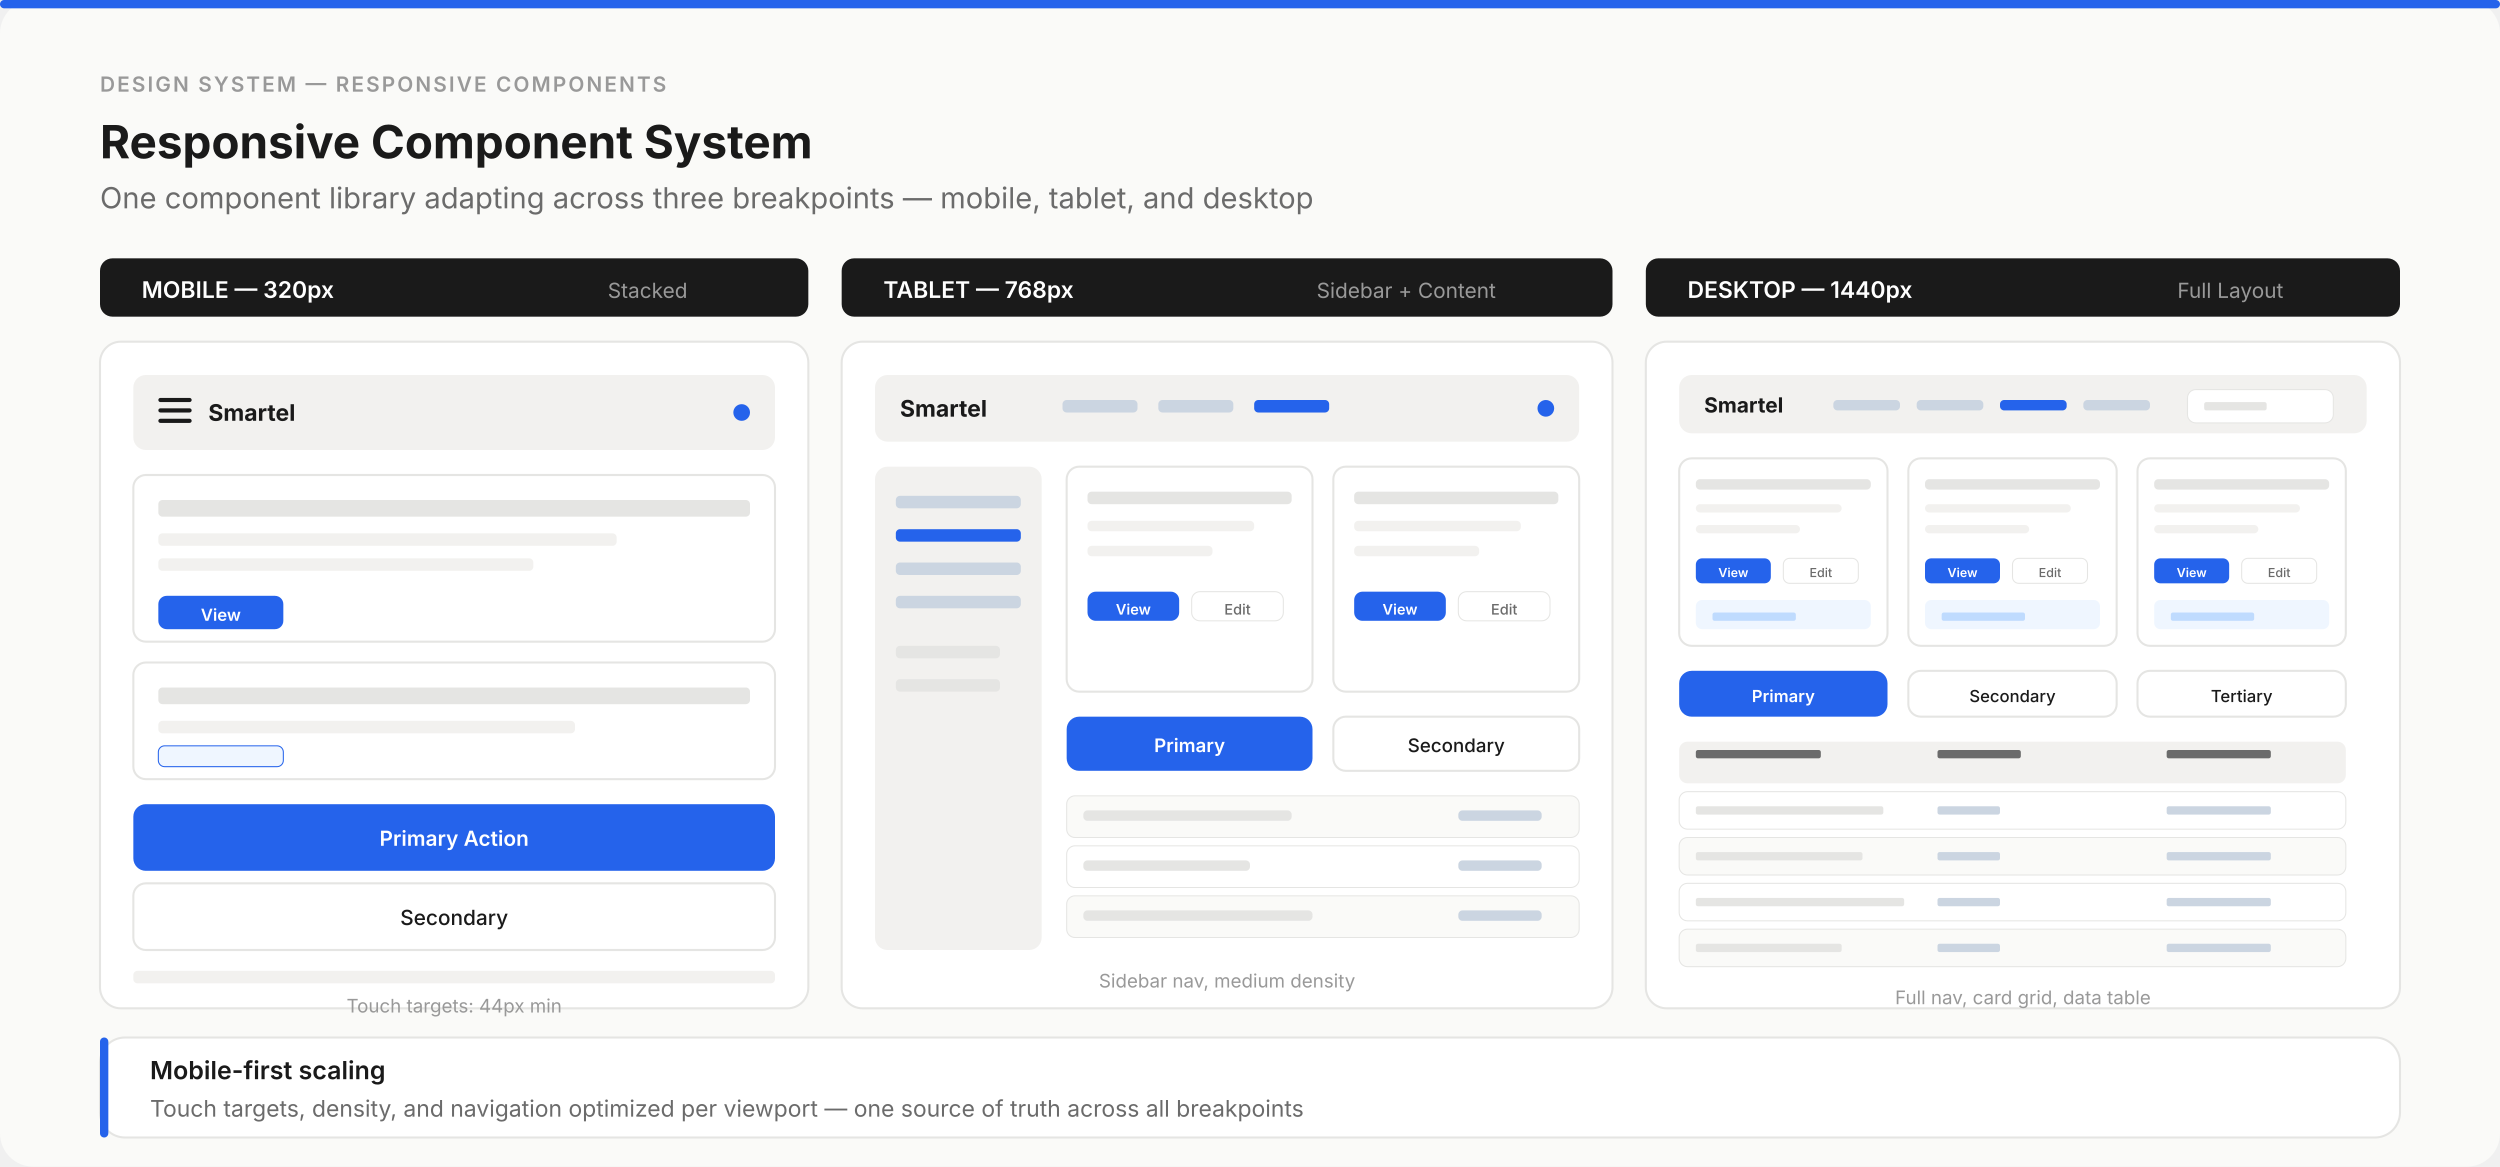
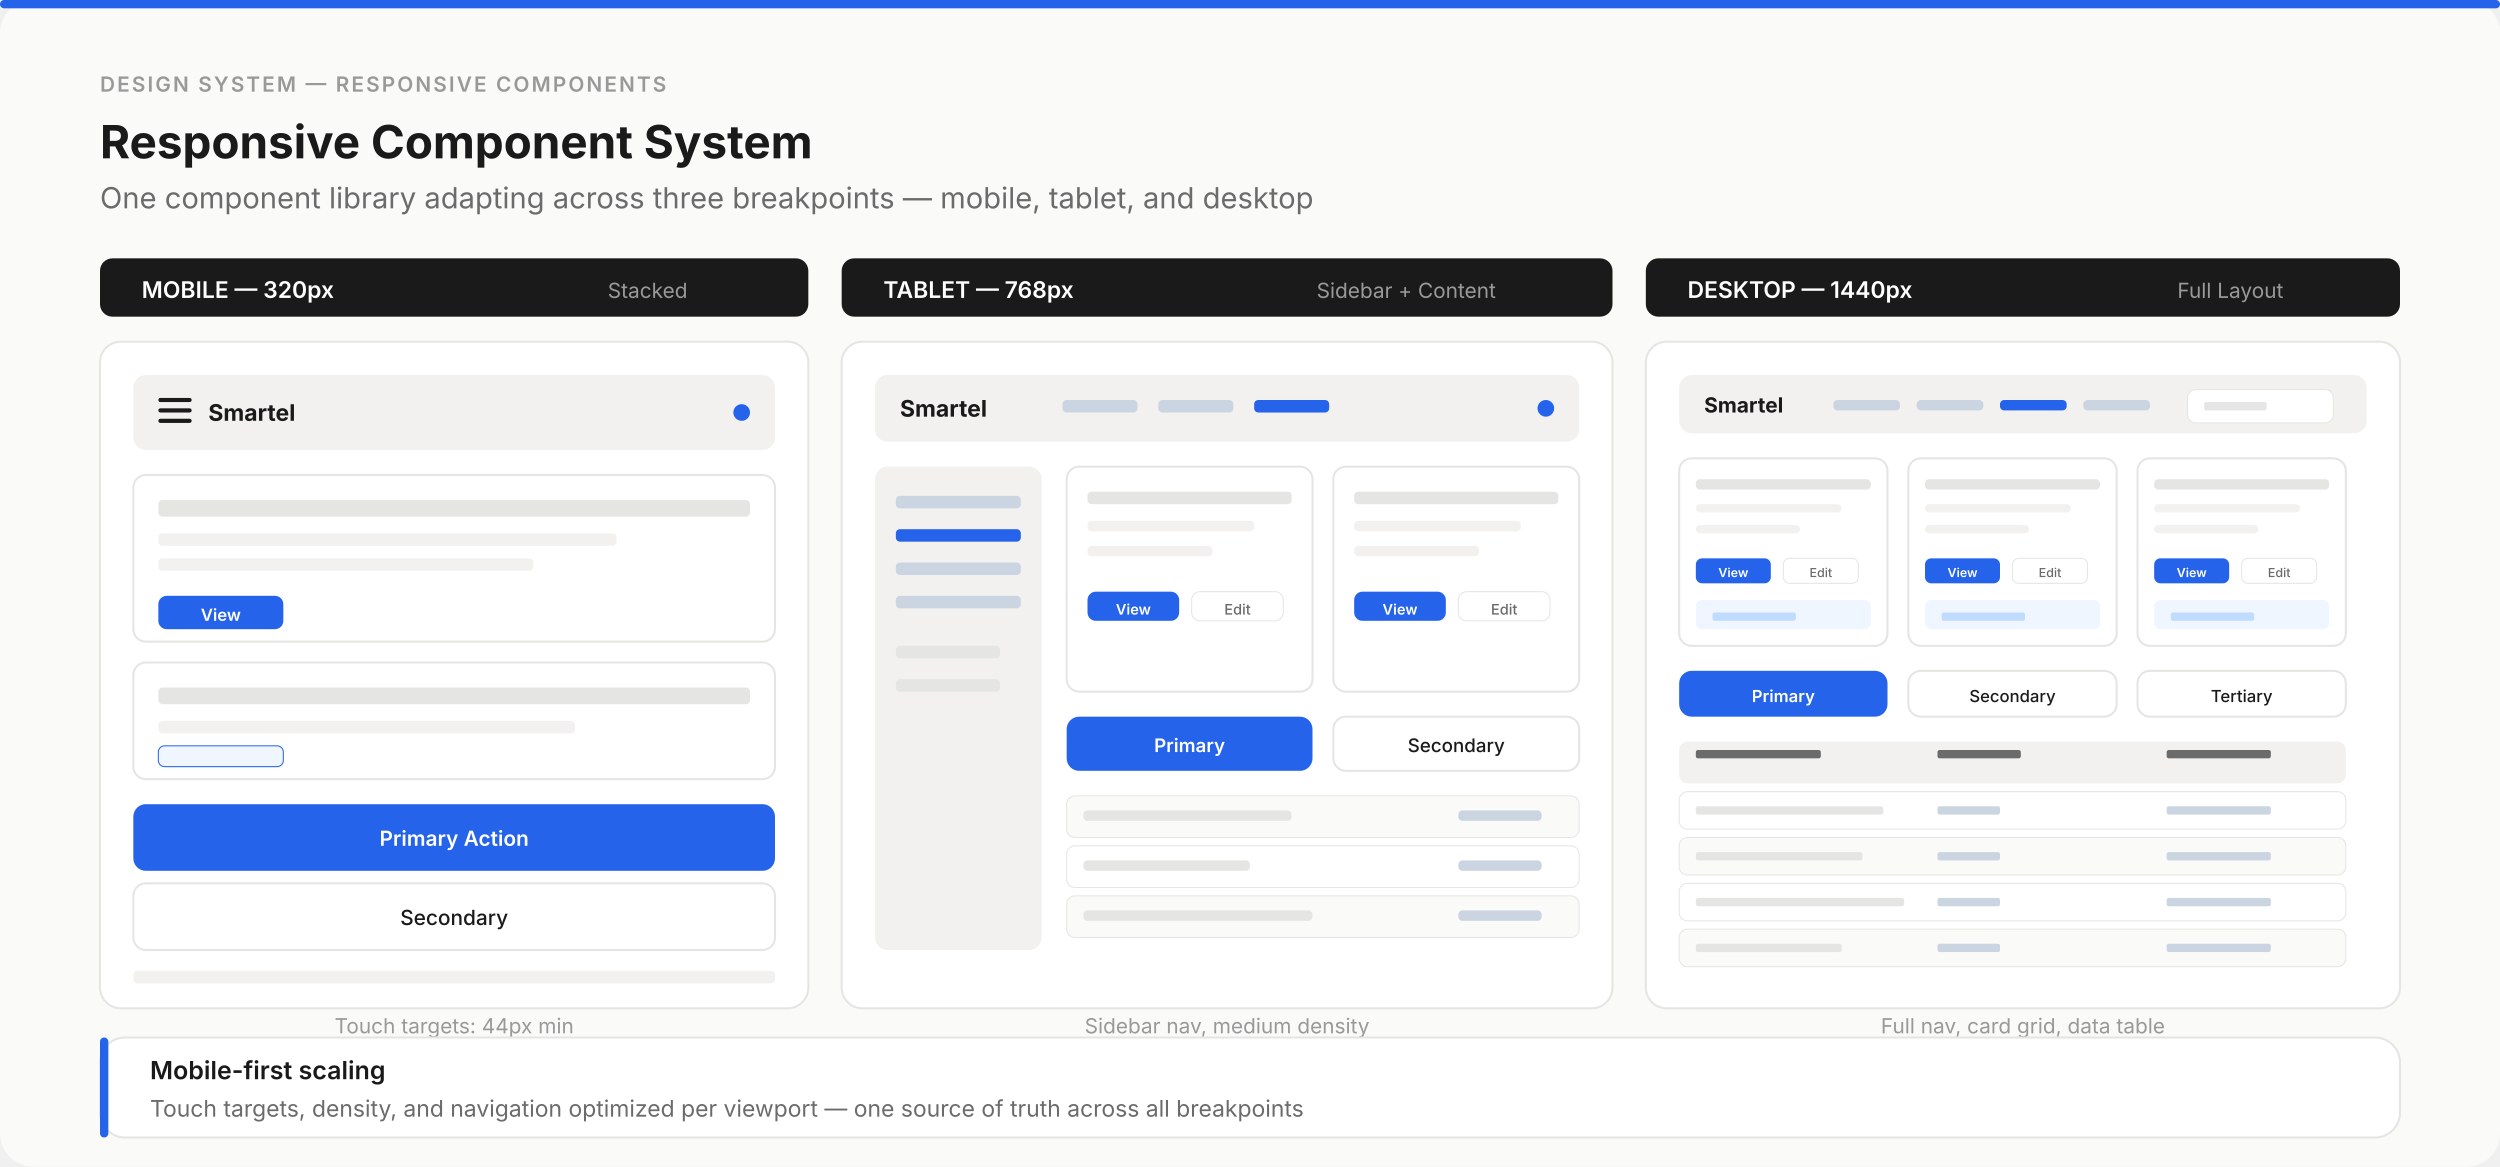
<svg xmlns="http://www.w3.org/2000/svg" viewBox="0 0 1200 560" font-family="Inter, -apple-system, BlinkMacSystemFont, sans-serif">
  <defs>
    <style>
      .metric-label { font-size: 10px; fill: #999; text-transform: uppercase; letter-spacing: 1px; font-weight: 600; }
    </style>
  </defs>
  <rect width="1200" height="560" rx="16" fill="#FAFAF8" />
  <rect x="0" y="0" width="1200" height="4" rx="2" fill="#2563EB" />
  <text x="48" y="44" class="metric-label">DESIGN SYSTEM — RESPONSIVE COMPONENTS</text>
  <text x="48" y="76" style="font-size: 22px; font-weight: 700; fill: #1A1A1A;">Responsive Component System</text>
  <text x="48" y="100" style="font-size: 14px; fill: #6B6B6B;">One component library adapting across three breakpoints — mobile, tablet, and desktop</text>
  <rect x="48" y="124" width="340" height="28" rx="6" fill="#1A1A1A" />
  <text x="68" y="143" style="font-size: 11px; font-weight: 600; fill: white;">MOBILE — 320px</text>
  <text x="330" y="143" style="font-size: 10px; fill: #999;" text-anchor="end">Stacked</text>
  <rect x="404" y="124" width="370" height="28" rx="6" fill="#1A1A1A" />
  <text x="424" y="143" style="font-size: 11px; font-weight: 600; fill: white;">TABLET — 768px</text>
  <text x="718" y="143" style="font-size: 10px; fill: #999;" text-anchor="end">Sidebar + Content</text>
  <rect x="790" y="124" width="362" height="28" rx="6" fill="#1A1A1A" />
  <text x="810" y="143" style="font-size: 11px; font-weight: 600; fill: white;">DESKTOP — 1440px</text>
  <text x="1096" y="143" style="font-size: 10px; fill: #999;" text-anchor="end">Full Layout</text>
  <rect x="48" y="164" width="340" height="320" rx="10" fill="white" stroke="#E5E5E3" stroke-width="1" />
  <rect x="64" y="180" width="308" height="36" rx="6" fill="#F2F1EF" />
  <rect x="76" y="191" width="16" height="2" rx="1" fill="#1A1A1A" />
  <rect x="76" y="196" width="16" height="2" rx="1" fill="#1A1A1A" />
  <rect x="76" y="201" width="16" height="2" rx="1" fill="#1A1A1A" />
  <text x="100" y="202" style="font-size: 11px; font-weight: 700; fill: #1A1A1A;">Smartel</text>
  <circle cx="356" cy="198" r="4" fill="#2563EB" />
  <rect x="64" y="228" width="308" height="80" rx="6" fill="white" stroke="#E5E5E3" stroke-width="1" />
  <rect x="76" y="240" width="284" height="8" rx="2" fill="#E5E5E3" />
  <rect x="76" y="256" width="220" height="6" rx="2" fill="#F2F1EF" />
  <rect x="76" y="268" width="180" height="6" rx="2" fill="#F2F1EF" />
  <rect x="76" y="286" width="60" height="16" rx="4" fill="#2563EB" />
  <text x="106" y="298" style="font-size: 8px; font-weight: 600; fill: white;" text-anchor="middle">View</text>
  <rect x="64" y="318" width="308" height="56" rx="6" fill="white" stroke="#E5E5E3" stroke-width="1" />
  <rect x="76" y="330" width="284" height="8" rx="2" fill="#E5E5E3" />
  <rect x="76" y="346" width="200" height="6" rx="2" fill="#F2F1EF" />
  <rect x="76" y="358" width="60" height="10" rx="3" fill="#EFF6FF" stroke="#2563EB" stroke-width="0.5" />
  <rect x="64" y="386" width="308" height="32" rx="6" fill="#2563EB" />
  <text x="218" y="406" style="font-size: 10px; font-weight: 600; fill: white;" text-anchor="middle">Primary Action</text>
  <rect x="64" y="424" width="308" height="32" rx="6" fill="white" stroke="#E5E5E3" stroke-width="1" />
  <text x="218" y="444" style="font-size: 10px; font-weight: 500; fill: #1A1A1A;" text-anchor="middle">Secondary</text>
  <rect x="64" y="466" width="308" height="6" rx="2" fill="#F2F1EF" />
-   <text x="218" y="486" style="font-size: 9px; fill: #999;" text-anchor="middle">Touch targets: 44px min</text>
+   <text x="218" y="496" style="font-size: 10px; fill: #999;" text-anchor="middle">Touch targets: 44px min</text>
  <rect x="404" y="164" width="370" height="320" rx="10" fill="white" stroke="#E5E5E3" stroke-width="1" />
  <rect x="420" y="180" width="338" height="32" rx="6" fill="#F2F1EF" />
  <text x="432" y="200" style="font-size: 11px; font-weight: 700; fill: #1A1A1A;">Smartel</text>
  <rect x="510" y="192" width="36" height="6" rx="2" fill="#CBD5E1" />
  <rect x="556" y="192" width="36" height="6" rx="2" fill="#CBD5E1" />
  <rect x="602" y="192" width="36" height="6" rx="2" fill="#2563EB" />
  <circle cx="742" cy="196" r="4" fill="#2563EB" />
  <rect x="420" y="224" width="80" height="232" rx="6" fill="#F2F1EF" />
  <rect x="430" y="238" width="60" height="6" rx="2" fill="#CBD5E1" />
  <rect x="430" y="254" width="60" height="6" rx="2" fill="#2563EB" />
  <rect x="430" y="270" width="60" height="6" rx="2" fill="#CBD5E1" />
  <rect x="430" y="286" width="60" height="6" rx="2" fill="#CBD5E1" />
  <rect x="430" y="310" width="50" height="6" rx="2" fill="#E5E5E3" />
  <rect x="430" y="326" width="50" height="6" rx="2" fill="#E5E5E3" />
  <rect x="512" y="224" width="118" height="108" rx="6" fill="white" stroke="#E5E5E3" stroke-width="1" />
  <rect x="522" y="236" width="98" height="6" rx="2" fill="#E5E5E3" />
  <rect x="522" y="250" width="80" height="5" rx="2" fill="#F2F1EF" />
  <rect x="522" y="262" width="60" height="5" rx="2" fill="#F2F1EF" />
  <rect x="522" y="284" width="44" height="14" rx="4" fill="#2563EB" />
  <text x="544" y="295" style="font-size: 7px; font-weight: 600; fill: white;" text-anchor="middle">View</text>
  <rect x="572" y="284" width="44" height="14" rx="4" fill="white" stroke="#E5E5E3" stroke-width="0.5" />
  <text x="594" y="295" style="font-size: 7px; font-weight: 500; fill: #6B6B6B;" text-anchor="middle">Edit</text>
  <rect x="640" y="224" width="118" height="108" rx="6" fill="white" stroke="#E5E5E3" stroke-width="1" />
  <rect x="650" y="236" width="98" height="6" rx="2" fill="#E5E5E3" />
  <rect x="650" y="250" width="80" height="5" rx="2" fill="#F2F1EF" />
  <rect x="650" y="262" width="60" height="5" rx="2" fill="#F2F1EF" />
  <rect x="650" y="284" width="44" height="14" rx="4" fill="#2563EB" />
  <text x="672" y="295" style="font-size: 7px; font-weight: 600; fill: white;" text-anchor="middle">View</text>
  <rect x="700" y="284" width="44" height="14" rx="4" fill="white" stroke="#E5E5E3" stroke-width="0.5" />
  <text x="722" y="295" style="font-size: 7px; font-weight: 500; fill: #6B6B6B;" text-anchor="middle">Edit</text>
  <rect x="512" y="344" width="118" height="26" rx="6" fill="#2563EB" />
  <text x="571" y="361" style="font-size: 9px; font-weight: 600; fill: white;" text-anchor="middle">Primary</text>
  <rect x="640" y="344" width="118" height="26" rx="6" fill="white" stroke="#E5E5E3" stroke-width="1" />
  <text x="699" y="361" style="font-size: 9px; font-weight: 500; fill: #1A1A1A;" text-anchor="middle">Secondary</text>
  <rect x="512" y="382" width="246" height="20" rx="4" fill="#FAFAF8" stroke="#E5E5E3" stroke-width="0.5" />
  <rect x="520" y="389" width="100" height="5" rx="2" fill="#E5E5E3" />
  <rect x="700" y="389" width="40" height="5" rx="2" fill="#CBD5E1" />
  <rect x="512" y="406" width="246" height="20" rx="4" fill="white" stroke="#E5E5E3" stroke-width="0.5" />
  <rect x="520" y="413" width="80" height="5" rx="2" fill="#E5E5E3" />
  <rect x="700" y="413" width="40" height="5" rx="2" fill="#CBD5E1" />
  <rect x="512" y="430" width="246" height="20" rx="4" fill="#FAFAF8" stroke="#E5E5E3" stroke-width="0.5" />
  <rect x="520" y="437" width="110" height="5" rx="2" fill="#E5E5E3" />
  <rect x="700" y="437" width="40" height="5" rx="2" fill="#CBD5E1" />
-   <text x="589" y="474" style="font-size: 9px; fill: #999;" text-anchor="middle">Sidebar nav, medium density</text>
+   <text x="589" y="496" style="font-size: 10px; fill: #999;" text-anchor="middle">Sidebar nav, medium density</text>
  <rect x="790" y="164" width="362" height="320" rx="10" fill="white" stroke="#E5E5E3" stroke-width="1" />
  <rect x="806" y="180" width="330" height="28" rx="6" fill="#F2F1EF" />
  <text x="818" y="198" style="font-size: 10px; font-weight: 700; fill: #1A1A1A;">Smartel</text>
  <rect x="880" y="192" width="32" height="5" rx="2" fill="#CBD5E1" />
  <rect x="920" y="192" width="32" height="5" rx="2" fill="#CBD5E1" />
  <rect x="960" y="192" width="32" height="5" rx="2" fill="#2563EB" />
  <rect x="1000" y="192" width="32" height="5" rx="2" fill="#CBD5E1" />
  <rect x="1050" y="187" width="70" height="16" rx="4" fill="white" stroke="#E5E5E3" stroke-width="0.5" />
  <rect x="1058" y="193" width="30" height="4" rx="1" fill="#E5E5E3" />
  <rect x="806" y="220" width="100" height="90" rx="6" fill="white" stroke="#E5E5E3" stroke-width="1" />
  <rect x="814" y="230" width="84" height="5" rx="2" fill="#E5E5E3" />
  <rect x="814" y="242" width="70" height="4" rx="2" fill="#F2F1EF" />
  <rect x="814" y="252" width="50" height="4" rx="2" fill="#F2F1EF" />
  <rect x="814" y="268" width="36" height="12" rx="3" fill="#2563EB" />
  <text x="832" y="277" style="font-size: 6px; font-weight: 600; fill: white;" text-anchor="middle">View</text>
  <rect x="856" y="268" width="36" height="12" rx="3" fill="white" stroke="#E5E5E3" stroke-width="0.5" />
  <text x="874" y="277" style="font-size: 6px; font-weight: 500; fill: #6B6B6B;" text-anchor="middle">Edit</text>
  <rect x="814" y="288" width="84" height="14" rx="3" fill="#EFF6FF" />
  <rect x="822" y="294" width="40" height="4" rx="1" fill="#BFDBFE" />
  <rect x="916" y="220" width="100" height="90" rx="6" fill="white" stroke="#E5E5E3" stroke-width="1" />
  <rect x="924" y="230" width="84" height="5" rx="2" fill="#E5E5E3" />
  <rect x="924" y="242" width="70" height="4" rx="2" fill="#F2F1EF" />
  <rect x="924" y="252" width="50" height="4" rx="2" fill="#F2F1EF" />
  <rect x="924" y="268" width="36" height="12" rx="3" fill="#2563EB" />
  <text x="942" y="277" style="font-size: 6px; font-weight: 600; fill: white;" text-anchor="middle">View</text>
  <rect x="966" y="268" width="36" height="12" rx="3" fill="white" stroke="#E5E5E3" stroke-width="0.5" />
  <text x="984" y="277" style="font-size: 6px; font-weight: 500; fill: #6B6B6B;" text-anchor="middle">Edit</text>
  <rect x="924" y="288" width="84" height="14" rx="3" fill="#EFF6FF" />
  <rect x="932" y="294" width="40" height="4" rx="1" fill="#BFDBFE" />
  <rect x="1026" y="220" width="100" height="90" rx="6" fill="white" stroke="#E5E5E3" stroke-width="1" />
  <rect x="1034" y="230" width="84" height="5" rx="2" fill="#E5E5E3" />
  <rect x="1034" y="242" width="70" height="4" rx="2" fill="#F2F1EF" />
  <rect x="1034" y="252" width="50" height="4" rx="2" fill="#F2F1EF" />
  <rect x="1034" y="268" width="36" height="12" rx="3" fill="#2563EB" />
  <text x="1052" y="277" style="font-size: 6px; font-weight: 600; fill: white;" text-anchor="middle">View</text>
  <rect x="1076" y="268" width="36" height="12" rx="3" fill="white" stroke="#E5E5E3" stroke-width="0.5" />
  <text x="1094" y="277" style="font-size: 6px; font-weight: 500; fill: #6B6B6B;" text-anchor="middle">Edit</text>
  <rect x="1034" y="288" width="84" height="14" rx="3" fill="#EFF6FF" />
  <rect x="1042" y="294" width="40" height="4" rx="1" fill="#BFDBFE" />
  <rect x="806" y="322" width="100" height="22" rx="6" fill="#2563EB" />
  <text x="856" y="337" style="font-size: 8px; font-weight: 600; fill: white;" text-anchor="middle">Primary</text>
  <rect x="916" y="322" width="100" height="22" rx="6" fill="white" stroke="#E5E5E3" stroke-width="1" />
  <text x="966" y="337" style="font-size: 8px; font-weight: 500; fill: #1A1A1A;" text-anchor="middle">Secondary</text>
  <rect x="1026" y="322" width="100" height="22" rx="6" fill="white" stroke="#E5E5E3" stroke-width="1" />
  <text x="1076" y="337" style="font-size: 8px; font-weight: 500; fill: #1A1A1A;" text-anchor="middle">Tertiary</text>
  <rect x="806" y="356" width="320" height="20" rx="4" fill="#F2F1EF" />
  <rect x="814" y="360" width="60" height="4" rx="1" fill="#6B6B6B" />
  <rect x="930" y="360" width="40" height="4" rx="1" fill="#6B6B6B" />
  <rect x="1040" y="360" width="50" height="4" rx="1" fill="#6B6B6B" />
  <text x="816" y="367" style="font-size: 5px; font-weight: 600; fill: #6B6B6B;" />
  <rect x="806" y="380" width="320" height="18" rx="4" fill="white" stroke="#E5E5E3" stroke-width="0.5" />
  <rect x="814" y="387" width="90" height="4" rx="1" fill="#E5E5E3" />
  <rect x="930" y="387" width="30" height="4" rx="1" fill="#CBD5E1" />
  <rect x="1040" y="387" width="50" height="4" rx="1" fill="#CBD5E1" />
  <rect x="806" y="402" width="320" height="18" rx="4" fill="#FAFAF8" stroke="#E5E5E3" stroke-width="0.5" />
  <rect x="814" y="409" width="80" height="4" rx="1" fill="#E5E5E3" />
  <rect x="930" y="409" width="30" height="4" rx="1" fill="#CBD5E1" />
  <rect x="1040" y="409" width="50" height="4" rx="1" fill="#CBD5E1" />
  <rect x="806" y="424" width="320" height="18" rx="4" fill="white" stroke="#E5E5E3" stroke-width="0.5" />
  <rect x="814" y="431" width="100" height="4" rx="1" fill="#E5E5E3" />
  <rect x="930" y="431" width="30" height="4" rx="1" fill="#CBD5E1" />
  <rect x="1040" y="431" width="50" height="4" rx="1" fill="#CBD5E1" />
  <rect x="806" y="446" width="320" height="18" rx="4" fill="#FAFAF8" stroke="#E5E5E3" stroke-width="0.5" />
  <rect x="814" y="453" width="70" height="4" rx="1" fill="#E5E5E3" />
  <rect x="930" y="453" width="30" height="4" rx="1" fill="#CBD5E1" />
  <rect x="1040" y="453" width="50" height="4" rx="1" fill="#CBD5E1" />
-   <text x="971" y="482" style="font-size: 9px; fill: #999;" text-anchor="middle">Full nav, card grid, data table</text>
+   <text x="971" y="496" style="font-size: 10px; fill: #999;" text-anchor="middle">Full nav, card grid, data table</text>
  <rect x="48" y="498" width="1104" height="48" rx="12" fill="white" stroke="#E5E5E3" stroke-width="1" />
  <rect x="48" y="498" width="4" height="48" rx="2" fill="#2563EB" />
  <text x="72" y="518" style="font-size: 12px; font-weight: 600; fill: #1A1A1A;">Mobile-first scaling</text>
  <text x="72" y="536" style="font-size: 11px; fill: #6B6B6B;">Touch targets, density, and navigation optimized per viewport — one source of truth across all breakpoints</text>
</svg>
